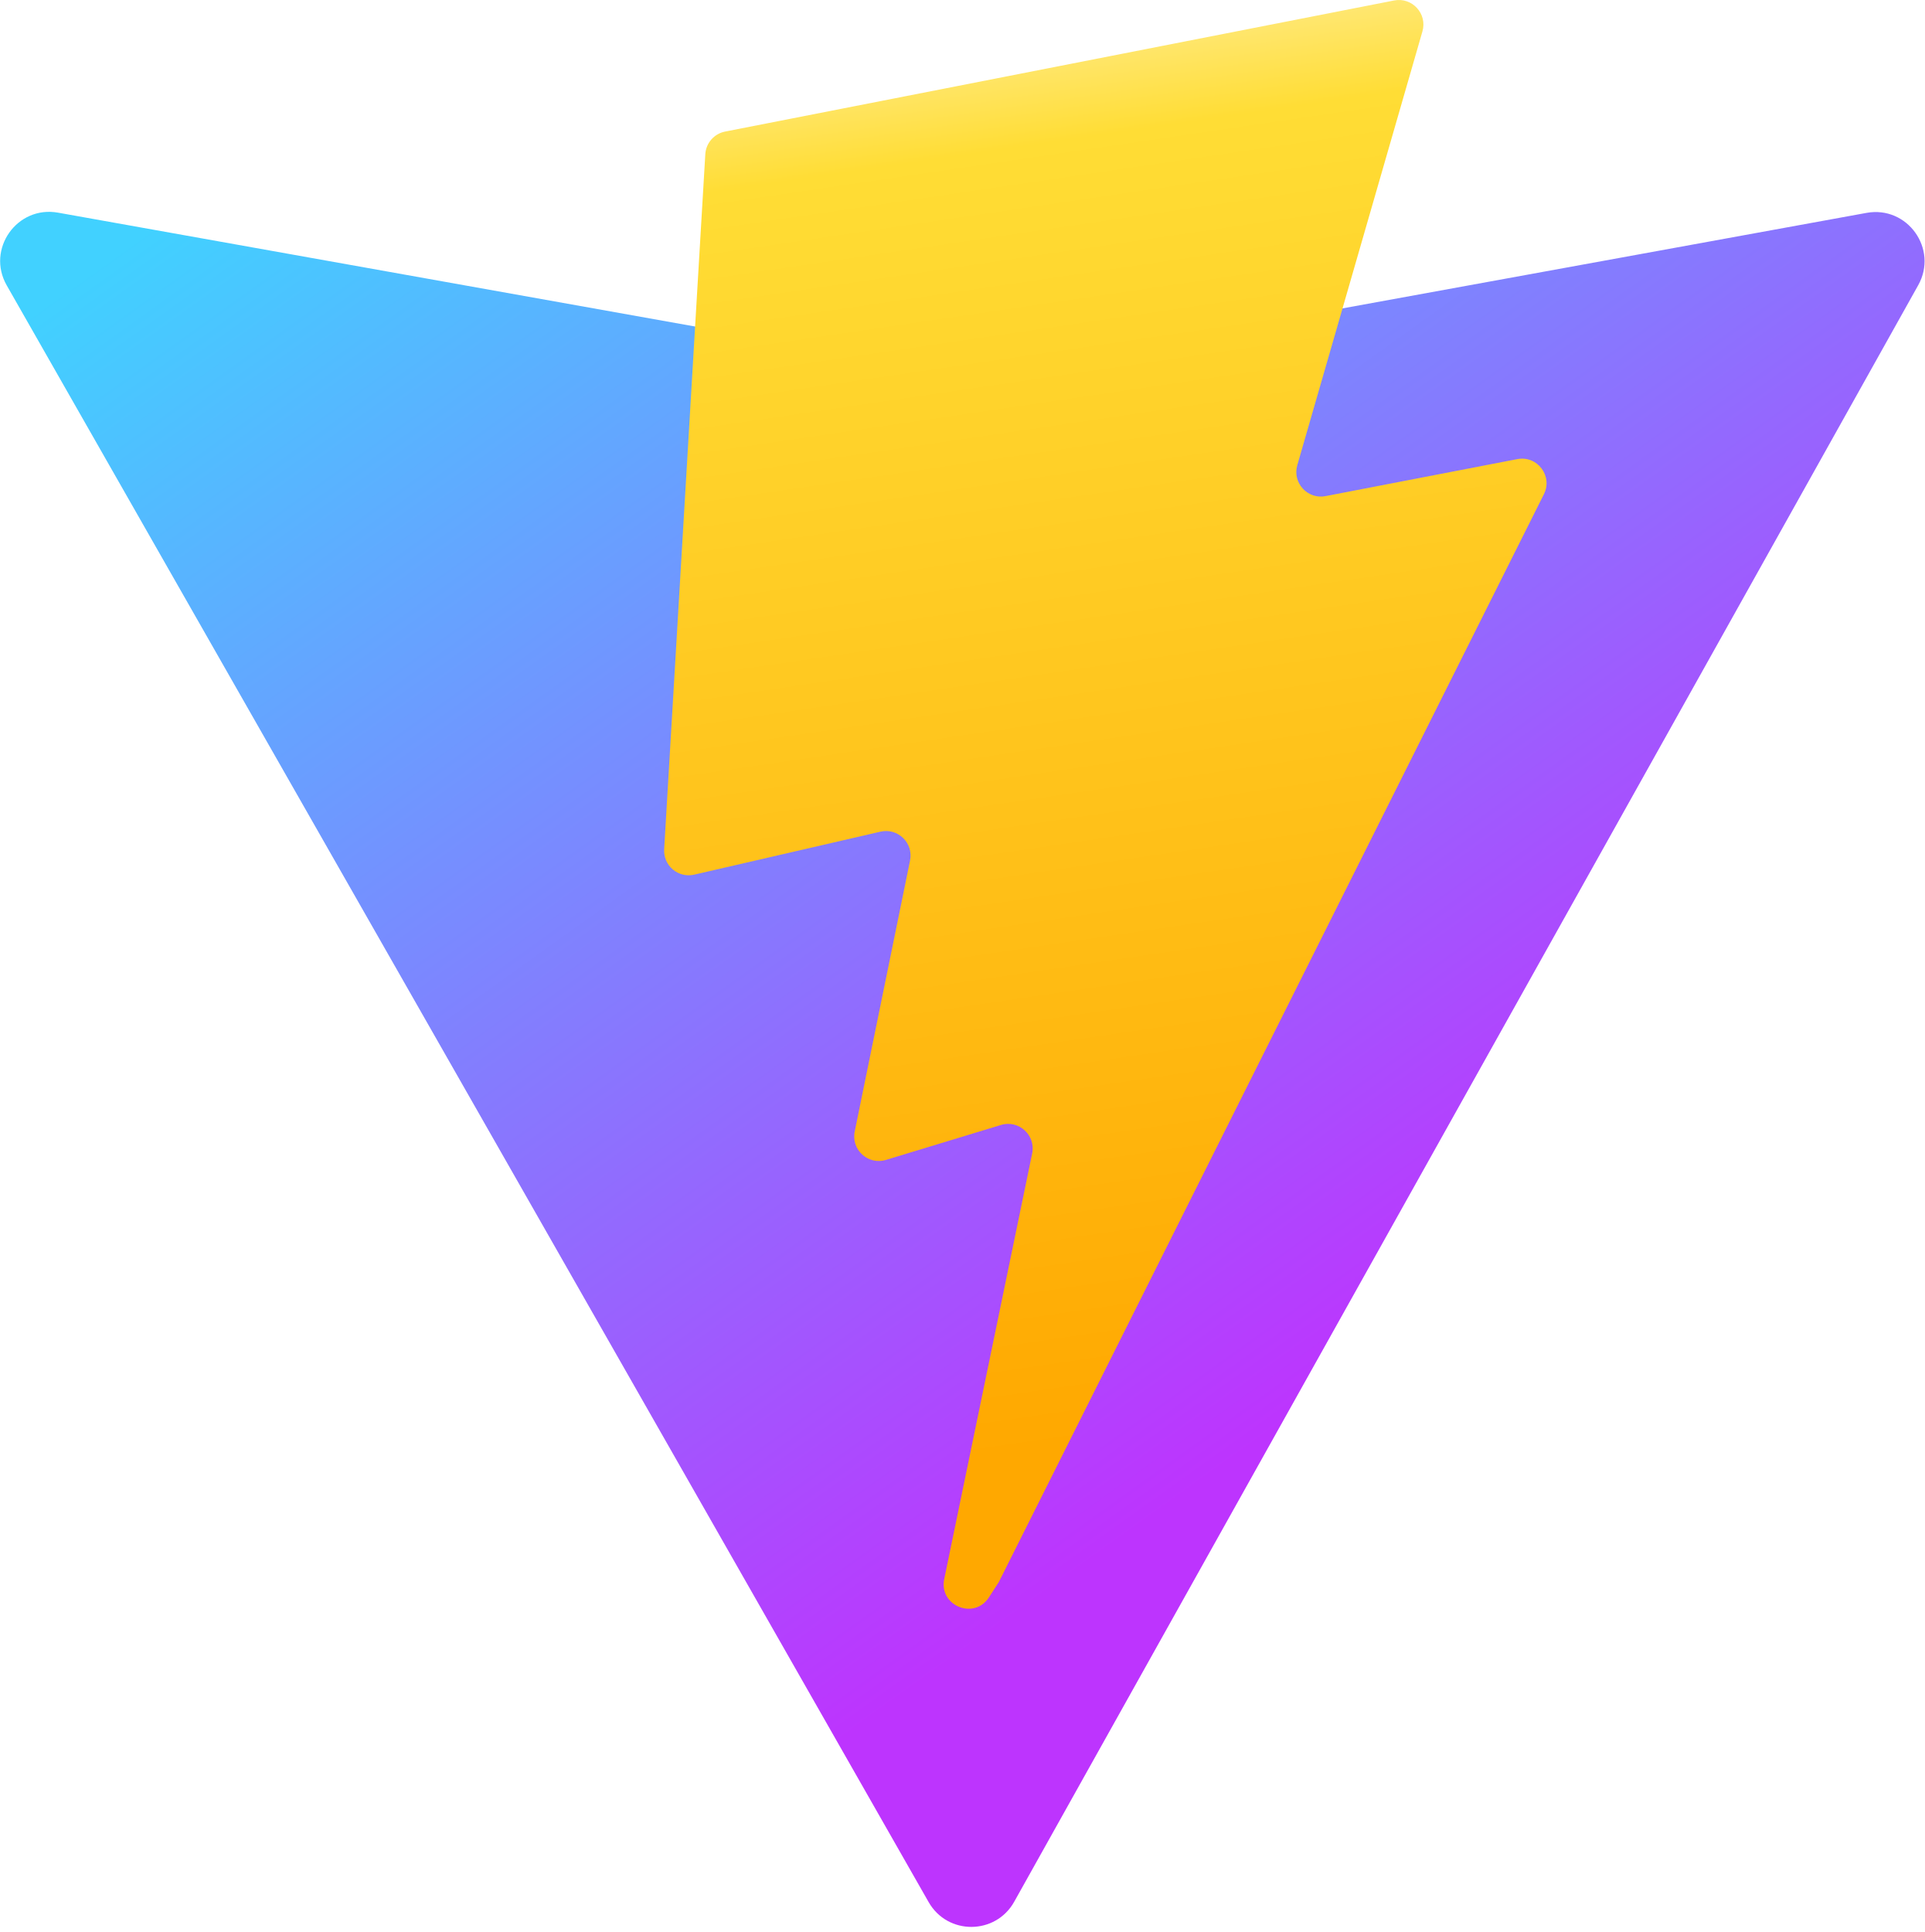
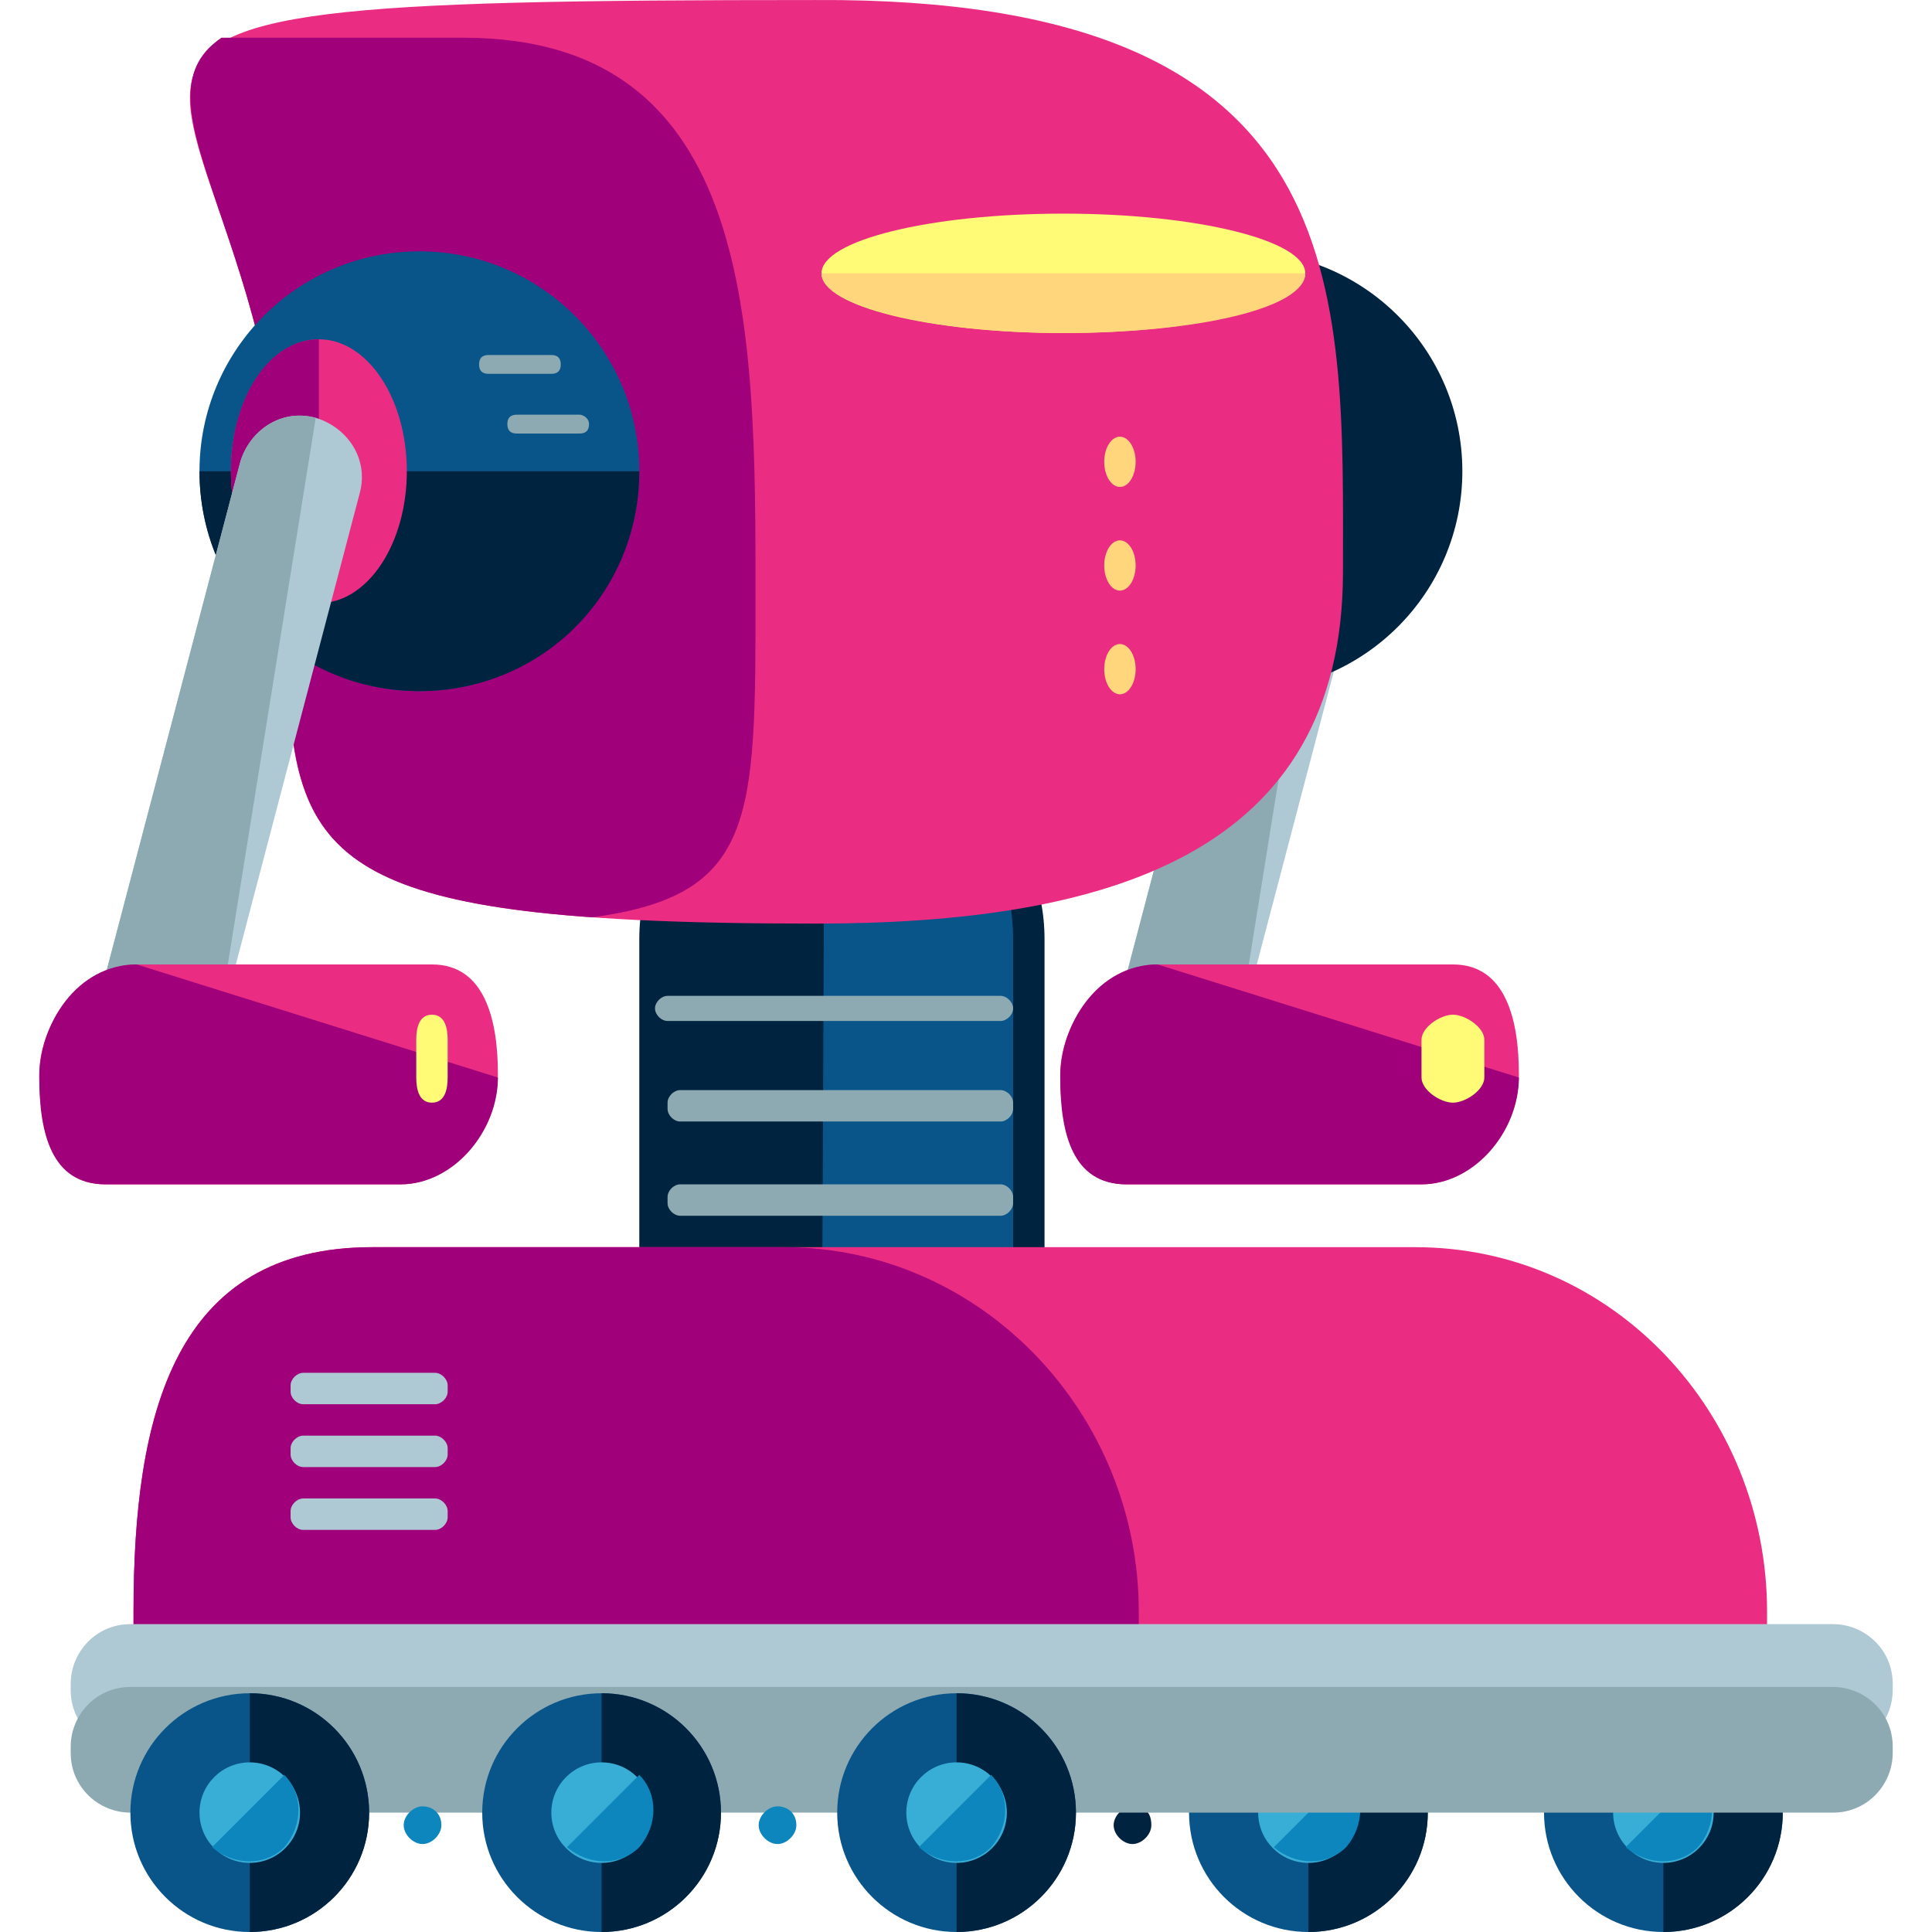
- <svg xmlns="http://www.w3.org/2000/svg" aria-hidden="true" role="img" class="iconify iconify--logos" width="31.88" height="32" preserveAspectRatio="xMidYMid meet" viewBox="0 0 256 257">
-   <defs>
-     <linearGradient id="IconifyId1813088fe1fbc01fb466" x1="-.828%" x2="57.636%" y1="7.652%" y2="78.411%">
-       <stop offset="0%" stop-color="#41D1FF" />
-       <stop offset="100%" stop-color="#BD34FE" />
-     </linearGradient>
-     <linearGradient id="IconifyId1813088fe1fbc01fb467" x1="43.376%" x2="50.316%" y1="2.242%" y2="89.03%">
-       <stop offset="0%" stop-color="#FFEA83" />
-       <stop offset="8.333%" stop-color="#FFDD35" />
-       <stop offset="100%" stop-color="#FFA800" />
-     </linearGradient>
-   </defs>
-   <path fill="url(#IconifyId1813088fe1fbc01fb466)" d="M255.153 37.938L134.897 252.976c-2.483 4.44-8.862 4.466-11.382.048L.875 37.958c-2.746-4.814 1.371-10.646 6.827-9.67l120.385 21.517a6.537 6.537 0 0 0 2.322-.004l117.867-21.483c5.438-.991 9.574 4.796 6.877 9.62Z" />
-   <path fill="url(#IconifyId1813088fe1fbc01fb467)" d="M185.432.063L96.44 17.501a3.268 3.268 0 0 0-2.634 3.014l-5.474 92.456a3.268 3.268 0 0 0 3.997 3.378l24.777-5.718c2.318-.535 4.413 1.507 3.936 3.838l-7.361 36.047c-.495 2.426 1.782 4.5 4.151 3.78l15.304-4.649c2.372-.72 4.652 1.36 4.15 3.788l-11.698 56.621c-.732 3.542 3.979 5.473 5.943 2.437l1.313-2.028l72.516-144.72c1.215-2.423-.88-5.186-3.54-4.672l-25.505 4.922c-2.396.462-4.435-1.77-3.759-4.114l16.646-57.705c.677-2.35-1.37-4.583-3.769-4.113Z" />
+ <svg xmlns="http://www.w3.org/2000/svg" height="800px" width="800px" version="1.1" id="Layer_1" viewBox="0 0 492.006 492.006" xml:space="preserve">
+   <path style="fill:#AEC9D3;" d="M314.803,265.606c-2.4,8-10.4,13.6-19.2,11.2l0,0c-8-2.4-13.6-10.4-11.2-19.2l36.8-140  c2.4-8,10.4-13.6,19.2-11.2l0,0c8,2.4,13.6,10.4,11.2,19.2L314.803,265.606z" />
+   <path style="fill:#8DAAB2;" d="M314.803,265.606c-2.4,8-10.4,13.6-19.2,11.2l0,0c-8-2.4-13.6-10.4-11.2-19.2l36.8-140  c2.4-8,10.4-13.6,19.2-11.2l0,0" />
+   <path style="fill:#EA2D83;" d="M386.803,273.606c0,13.6-11.2,28-24.8,28h-75.2c-13.6,0-16.8-14.4-16.8-28l0,0  c0-13.6,11.2-28,24.8-28h75.2C383.603,245.606,386.803,260.006,386.803,273.606L386.803,273.606z" />
+   <path style="fill:#A0007A;" d="M386.803,274.406L386.803,274.406c0,13.6-11.2,27.2-24.8,27.2h-75.2c-13.6,0-16.8-12.8-16.8-27.2l0,0  c0-13.6,9.6-28.8,24.8-28.8" />
+   <path style="fill:#FFFB76;" d="M378.003,274.406c0,3.2-4.8,6.4-8,6.4l0,0c-3.2,0-8-3.2-8-6.4v-9.6c0-3.2,4.8-6.4,8-6.4l0,0  c3.2,0,8,3.2,8,6.4V274.406z" />
+   <g>
+     <circle style="fill:#00233F;" cx="316.403" cy="120.006" r="56" />
+     <path style="fill:#00233F;" d="M293.203,464.806c0,2.4-2.4,4.8-4.8,4.8l0,0c-2.4,0-4.8-2.4-4.8-4.8l0,0c0-2.4,2.4-4.8,4.8-4.8l0,0   C291.603,460.006,293.203,461.606,293.203,464.806L293.203,464.806z" />
+   </g>
+   <circle style="fill:#095589;" cx="333.203" cy="461.606" r="30.4" />
+   <path style="fill:#00233F;" d="M333.203,431.206c16.8,0,30.4,13.6,30.4,30.4s-13.6,30.4-30.4,30.4" />
+   <circle style="fill:#38ADD6;" cx="333.203" cy="461.606" r="12.8" />
+   <path style="fill:#0C86BC;" d="M342.803,452.006c4.8,4.8,4.8,12.8,0,18.4c-4.8,4.8-12.8,4.8-18.4,0" />
+   <circle style="fill:#095589;" cx="423.603" cy="461.606" r="30.4" />
+   <path style="fill:#00233F;" d="M423.603,431.206c16.8,0,30.4,13.6,30.4,30.4s-13.6,30.4-30.4,30.4" />
+   <circle style="fill:#38ADD6;" cx="423.603" cy="461.606" r="12.8" />
+   <path style="fill:#0C86BC;" d="M432.403,452.006c4.8,4.8,4.8,12.8,0,18.4c-4.8,4.8-12.8,4.8-18.4,0" />
+   <path style="fill:#00233F;" d="M266.003,324.006c0,28-22.4,49.6-49.6,49.6h-4c-28,0-49.6-22.4-49.6-49.6v-84.8  c0-28,22.4-49.6,49.6-49.6h4c28,0,49.6,22.4,49.6,49.6V324.006z" />
+   <path style="fill:#095589;" d="M210.003,189.606L210.003,189.606c28,0,48,22.4,48,49.6v84c0,28-21.6,49.6-48.8,49.6l0,0" />
+   <g>
+     <path style="fill:#EA2D83;" d="M450.003,421.606v-11.2c0-50.4-39.2-92.8-89.6-92.8h-265.6c-50.4,0-60.8,42.4-60.8,92.8v11.2   H450.003z" />
+     <path style="fill:#EA2D83;" d="M342.003,145.606c0,72-60,89.6-134.4,89.6c-138.4,0-134.4-18.4-134.4-89.6   c0-136-110.4-145.6,134.4-145.6C346.003-0.794,342.003,73.606,342.003,145.606z" />
+   </g>
+   <g>
+     <path style="fill:#A0007A;" d="M73.203,145.606c0,60-2.4,82.4,77.6,88c41.6-5.6,41.6-24.8,41.6-81.6c0-68.8,0-142.4-74.4-142.4   c-24,0-44,0-61.6,0C31.603,26.406,73.203,62.406,73.203,145.606z" />
+     <path style="fill:#A0007A;" d="M199.603,317.606h-104.8c-50.4,0-60.8,42.4-60.8,92.8v11.2h256v-11.2   C290.003,360.006,250.003,317.606,199.603,317.606z" />
+   </g>
+   <path style="fill:#AEC9D3;" d="M482.003,430.406c0,8-6.4,15.2-15.2,15.2h-433.6c-8,0-15.2-6.4-15.2-15.2v-1.6  c0-8,6.4-15.2,15.2-15.2h433.6c8,0,15.2,6.4,15.2,15.2L482.003,430.406L482.003,430.406z" />
+   <path style="fill:#8DAAB2;" d="M482.003,446.406c0,8-6.4,15.2-15.2,15.2h-433.6c-8,0-15.2-6.4-15.2-15.2v-1.6  c0-8,6.4-15.2,15.2-15.2h433.6c8,0,15.2,6.4,15.2,15.2L482.003,446.406L482.003,446.406z" />
+   <circle style="fill:#095589;" cx="63.603" cy="461.606" r="30.4" />
+   <path style="fill:#00233F;" d="M63.603,431.206c16.8,0,30.4,13.6,30.4,30.4s-13.6,30.4-30.4,30.4" />
+   <circle style="fill:#38ADD6;" cx="63.603" cy="461.606" r="12.8" />
+   <path style="fill:#0C86BC;" d="M72.403,452.006c4.8,4.8,4.8,12.8,0,18.4c-4.8,4.8-12.8,4.8-18.4,0" />
+   <circle style="fill:#095589;" cx="153.203" cy="461.606" r="30.4" />
+   <path style="fill:#00233F;" d="M153.203,431.206c16.8,0,30.4,13.6,30.4,30.4s-13.6,30.4-30.4,30.4" />
+   <circle style="fill:#38ADD6;" cx="153.203" cy="461.606" r="12.8" />
+   <path style="fill:#0C86BC;" d="M162.803,452.006c4.8,4.8,4.8,12.8,0,18.4c-4.8,4.8-12.8,4.8-18.4,0" />
+   <circle style="fill:#095589;" cx="243.603" cy="461.606" r="30.4" />
+   <path style="fill:#00233F;" d="M243.603,431.206c16.8,0,30.4,13.6,30.4,30.4s-13.6,30.4-30.4,30.4" />
+   <circle style="fill:#38ADD6;" cx="243.603" cy="461.606" r="12.8" />
+   <g>
+     <path style="fill:#0C86BC;" d="M252.403,452.006c4.8,4.8,4.8,12.8,0,18.4c-4.8,4.8-12.8,4.8-18.4,0" />
+     <path style="fill:#0C86BC;" d="M112.403,464.806c0,2.4-2.4,4.8-4.8,4.8l0,0c-2.4,0-4.8-2.4-4.8-4.8l0,0c0-2.4,2.4-4.8,4.8-4.8l0,0   C110.003,460.006,112.403,461.606,112.403,464.806L112.403,464.806z" />
+     <path style="fill:#0C86BC;" d="M202.803,464.806c0,2.4-2.4,4.8-4.8,4.8l0,0c-2.4,0-4.8-2.4-4.8-4.8l0,0c0-2.4,2.4-4.8,4.8-4.8l0,0   C200.403,460.006,202.803,461.606,202.803,464.806L202.803,464.806z" />
+   </g>
+   <circle style="fill:#095589;" cx="106.803" cy="120.006" r="56" />
+   <path style="fill:#00233F;" d="M162.803,120.006c0,31.2-24.8,56-56,56s-56-24.8-56-56" />
+   <ellipse style="fill:#EA2D83;" cx="81.203" cy="120.006" rx="22.4" ry="33.6" />
+   <path style="fill:#A0007A;" d="M81.203,153.606c-12,0-22.4-15.2-22.4-33.6s9.6-33.6,22.4-33.6" />
+   <path style="fill:#AEC9D3;" d="M54.803,265.606c-2.4,8-10.4,13.6-19.2,11.2l0,0c-8-2.4-13.6-10.4-11.2-19.2l36.8-140  c2.4-8,10.4-13.6,19.2-11.2l0,0c8,2.4,13.6,10.4,11.2,19.2L54.803,265.606z" />
+   <path style="fill:#8DAAB2;" d="M54.803,265.606c-2.4,8-10.4,13.6-19.2,11.2l0,0c-8-2.4-13.6-10.4-11.2-19.2l36.8-140  c2.4-8,10.4-13.6,19.2-11.2l0,0" />
+   <path style="fill:#EA2D83;" d="M126.803,273.606c0,13.6-11.2,28-24.8,28h-75.2c-13.6,0-16.8-14.4-16.8-28l0,0  c0-13.6,11.2-28,24.8-28h75.2C123.603,245.606,126.803,260.006,126.803,273.606L126.803,273.606z" />
+   <path style="fill:#A0007A;" d="M126.803,274.406L126.803,274.406c0,13.6-11.2,27.2-24.8,27.2h-75.2c-13.6,0-16.8-12.8-16.8-27.2l0,0  c0-13.6,9.6-28.8,24.8-28.8" />
+   <path style="fill:#FFFB76;" d="M114.003,274.406c0,3.2-0.8,6.4-4,6.4l0,0c-3.2,0-4-3.2-4-6.4v-9.6c0-3.2,0.8-6.4,4-6.4l0,0  c3.2,0,4,3.2,4,6.4V274.406z" />
+   <g>
+     <path style="fill:#8DAAB2;" d="M150.003,108.006c0,1.6-0.8,2.4-2.4,2.4h-16c-1.6,0-2.4-0.8-2.4-2.4l0,0c0-1.6,0.8-2.4,2.4-2.4h16   C148.403,105.606,150.003,106.406,150.003,108.006L150.003,108.006z" />
+     <path style="fill:#8DAAB2;" d="M142.803,92.806c0,1.6-0.8,2.4-2.4,2.4h-16c-1.6,0-2.4-0.8-2.4-2.4l0,0c0-1.6,0.8-2.4,2.4-2.4h16   C142.003,90.406,142.803,91.206,142.803,92.806L142.803,92.806z" />
+   </g>
+   <g>
+     <path style="fill:#AEC9D3;" d="M114.003,354.406c0,1.6-1.6,3.2-3.2,3.2h-33.6c-1.6,0-3.2-1.6-3.2-3.2v-1.6c0-1.6,1.6-3.2,3.2-3.2   h33.6c1.6,0,3.2,1.6,3.2,3.2V354.406z" />
+     <path style="fill:#AEC9D3;" d="M114.003,370.406c0,1.6-1.6,3.2-3.2,3.2h-33.6c-1.6,0-3.2-1.6-3.2-3.2v-1.6c0-1.6,1.6-3.2,3.2-3.2   h33.6c1.6,0,3.2,1.6,3.2,3.2V370.406z" />
+     <path style="fill:#AEC9D3;" d="M114.003,386.406c0,1.6-1.6,3.2-3.2,3.2h-33.6c-1.6,0-3.2-1.6-3.2-3.2v-1.6c0-1.6,1.6-3.2,3.2-3.2   h33.6c1.6,0,3.2,1.6,3.2,3.2V386.406z" />
+   </g>
+   <g>
+     <path style="fill:#8DAAB2;" d="M170.003,260.006c-1.6,0-3.2-1.6-3.2-3.2l0,0c0-1.6,1.6-3.2,3.2-3.2h84.8c1.6,0,3.2,1.6,3.2,3.2l0,0   c0,1.6-1.6,3.2-3.2,3.2" />
+     <path style="fill:#8DAAB2;" d="M258.003,282.406c0,1.6-1.6,3.2-3.2,3.2h-81.6c-1.6,0-3.2-1.6-3.2-3.2v-1.6c0-1.6,1.6-3.2,3.2-3.2   h81.6c1.6,0,3.2,1.6,3.2,3.2V282.406z" />
+     <path style="fill:#8DAAB2;" d="M258.003,306.406c0,1.6-1.6,3.2-3.2,3.2h-81.6c-1.6,0-3.2-1.6-3.2-3.2v-1.6c0-1.6,1.6-3.2,3.2-3.2   h81.6c1.6,0,3.2,1.6,3.2,3.2V306.406z" />
+   </g>
+   <ellipse style="fill:#FFFB76;" cx="270.803" cy="69.606" rx="61.6" ry="15.2" />
+   <g>
+     <path style="fill:#FFD67B;" d="M332.403,69.606c0,8.8-27.2,15.2-61.6,15.2s-61.6-7.2-61.6-15.2" />
+     <ellipse style="fill:#FFD67B;" cx="285.203" cy="117.606" rx="4" ry="6.4" />
+     <ellipse style="fill:#FFD67B;" cx="285.203" cy="144.006" rx="4" ry="6.4" />
+     <ellipse style="fill:#FFD67B;" cx="285.203" cy="170.406" rx="4" ry="6.4" />
+   </g>
</svg>
